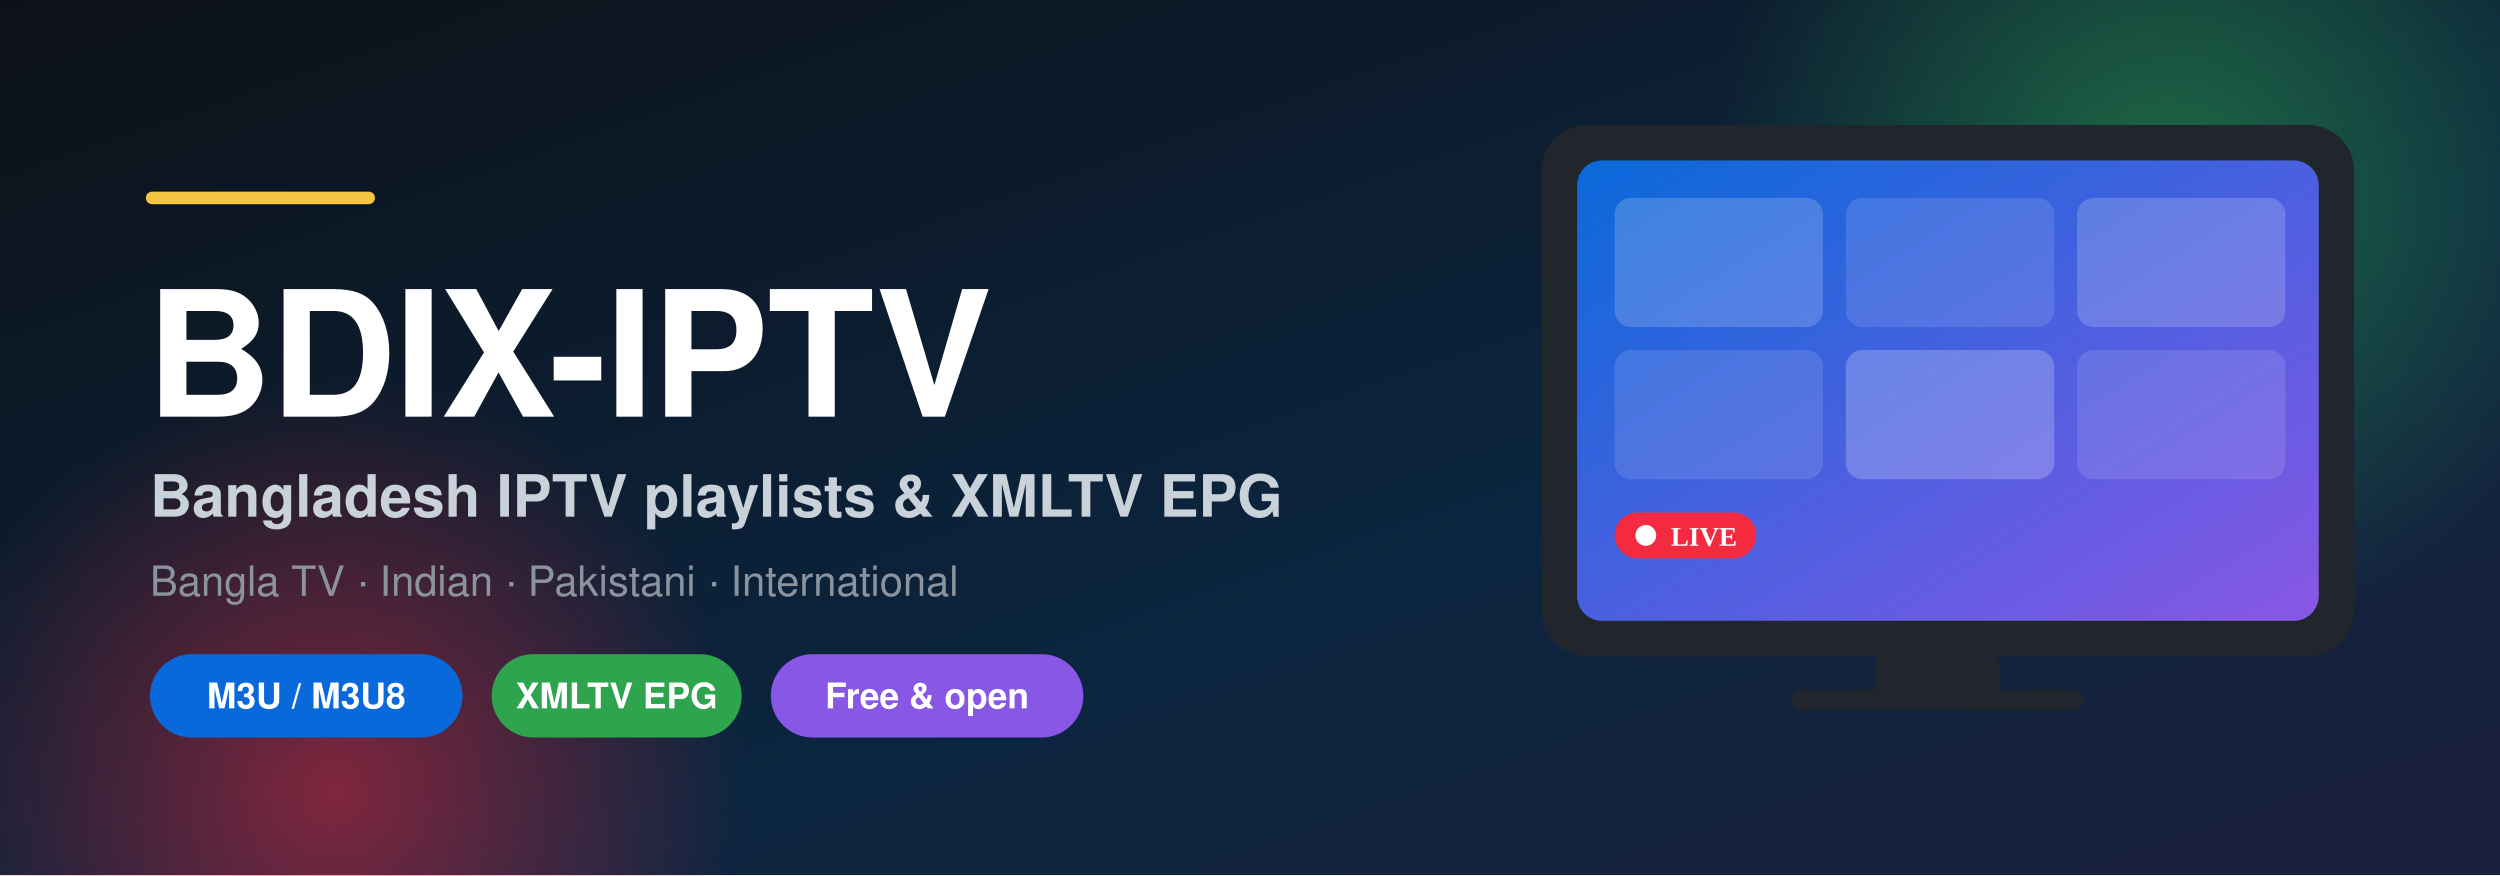
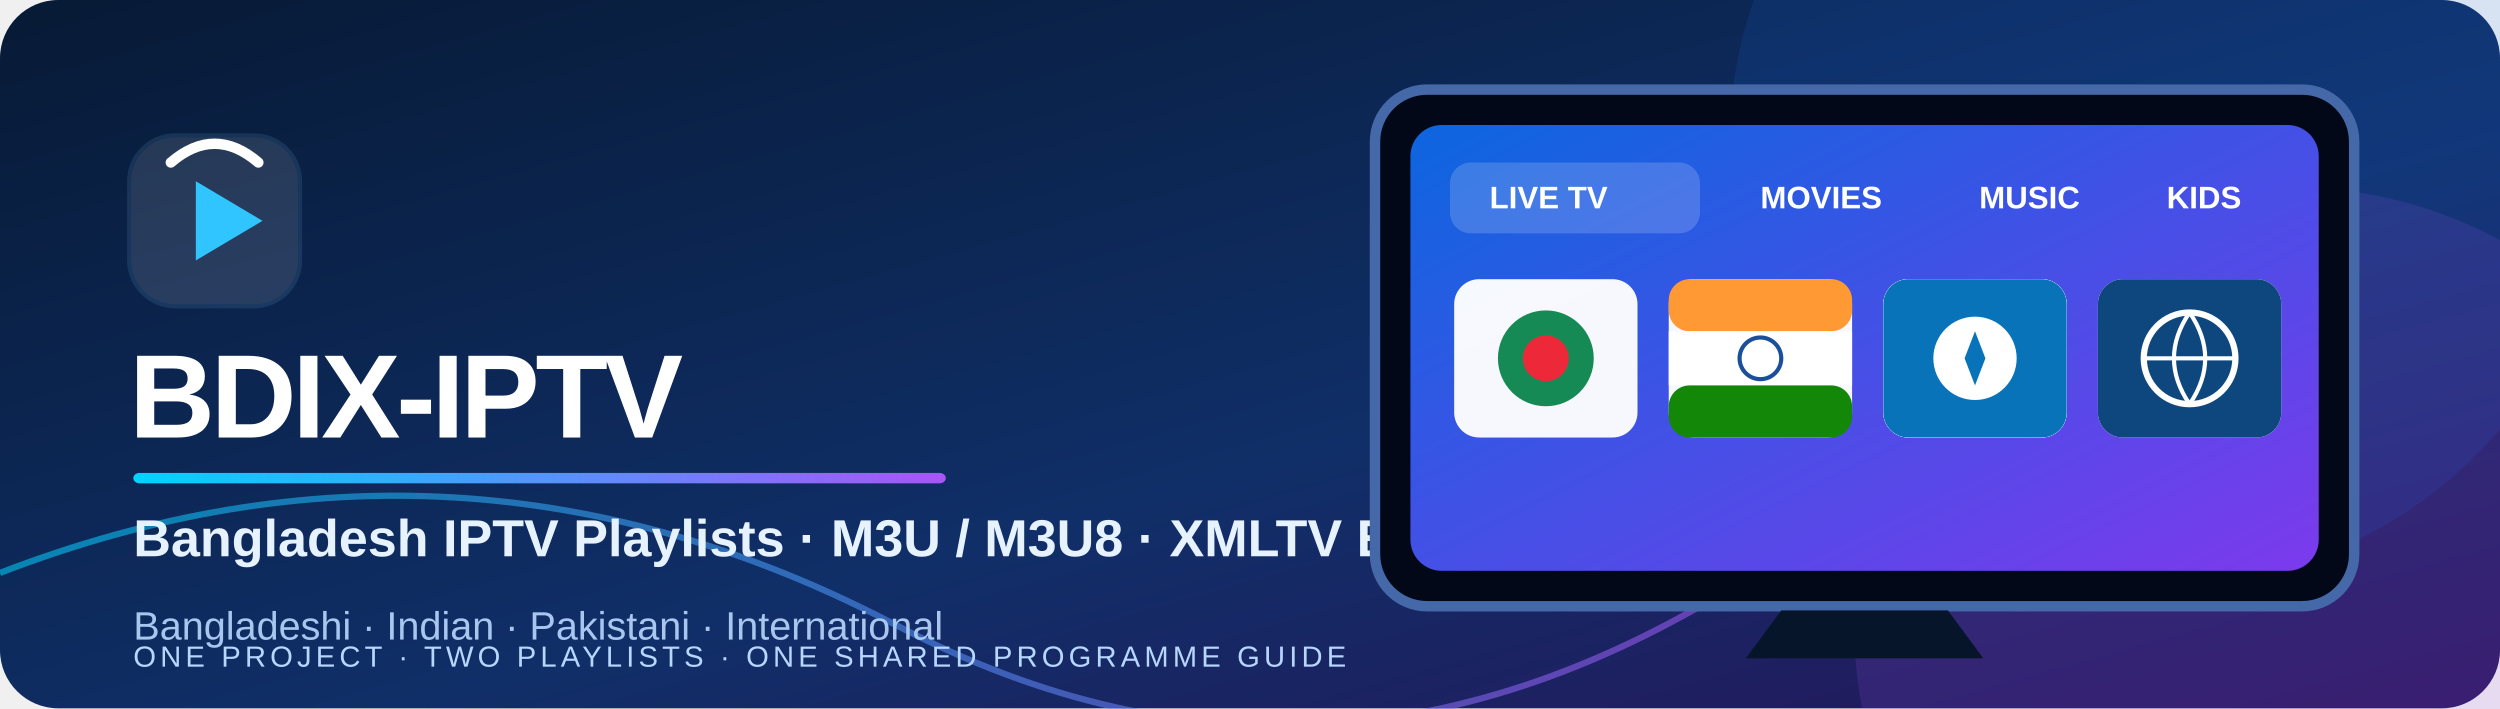
- <svg xmlns="http://www.w3.org/2000/svg" viewBox="0 0 1200 420" role="img" aria-label="BDIX-IPTV: Bangladesh IPTV M3U8 playlists and XMLTV EPG">
+ <svg xmlns="http://www.w3.org/2000/svg" width="1200" height="340" viewBox="0 0 1200 340" role="img" aria-labelledby="t d">
  <defs>
-     <linearGradient id="bg" x1="0" y1="0" x2="1" y2="1">
-       <stop offset="0" stop-color="#0d1117" />
-       <stop offset="0.6" stop-color="#0b2540" />
-       <stop offset="1" stop-color="#1b1f3b" />
+     <linearGradient id="bg" x2="1" y2="1">
+       <stop stop-color="#071a35" />
+       <stop offset=".58" stop-color="#102f68" />
+       <stop offset="1" stop-color="#28145b" />
    </linearGradient>
-     <linearGradient id="screen" x1="0" y1="0" x2="1" y2="1">
-       <stop offset="0" stop-color="#0969da" />
-       <stop offset="1" stop-color="#8957e5" />
+     <linearGradient id="glow">
+       <stop stop-color="#00d4ff" />
+       <stop offset="1" stop-color="#a855f7" />
    </linearGradient>
-     <radialGradient id="glowG" cx="0.5" cy="0.5" r="0.5">
-       <stop offset="0" stop-color="#2ea44f" stop-opacity="0.55" />
-       <stop offset="1" stop-color="#2ea44f" stop-opacity="0" />
-     </radialGradient>
-     <radialGradient id="glowR" cx="0.5" cy="0.5" r="0.5">
-       <stop offset="0" stop-color="#f42a41" stop-opacity="0.5" />
-       <stop offset="1" stop-color="#f42a41" stop-opacity="0" />
-     </radialGradient>
+     <linearGradient id="screen" x2="1" y2="1">
+       <stop stop-color="#0c66df" />
+       <stop offset="1" stop-color="#7c3aed" />
+     </linearGradient>
  </defs>
-   <rect width="1200" height="420" fill="url(#bg)" />
-   <circle cx="1040" cy="90" r="220" fill="url(#glowG)" />
-   <circle cx="160" cy="380" r="200" fill="url(#glowR)" />
-   <g font-family="Segoe UI, Helvetica, Arial, sans-serif">
-     <rect x="70" y="92" width="110" height="6" rx="3" fill="#f5c542" />
-     <text x="70" y="200" font-size="84" font-weight="800" fill="#ffffff" letter-spacing="-1">BDIX-IPTV</text>
-     <text x="72" y="248" font-size="28" font-weight="600" fill="#c9d1d9">Bangladesh IPTV playlists &amp; XMLTV EPG</text>
-     <text x="72" y="286" font-size="20" fill="#8b949e">Bangla TV · Indian · Pakistani · International</text>
-     <rect x="72" y="314" width="150" height="40" rx="20" fill="#0969da" />
-     <text x="147" y="340" text-anchor="middle" font-size="17" font-weight="700" fill="#ffffff">M3U / M3U8</text>
-     <rect x="236" y="314" width="120" height="40" rx="20" fill="#2ea44f" />
-     <text x="296" y="340" text-anchor="middle" font-size="17" font-weight="700" fill="#ffffff">XMLTV EPG</text>
-     <rect x="370" y="314" width="150" height="40" rx="20" fill="#8957e5" />
-     <text x="445" y="340" text-anchor="middle" font-size="17" font-weight="700" fill="#ffffff">Free &amp; open</text>
+   <rect width="1200" height="340" rx="28" fill="url(#bg)" />
+   <circle cx="1040" cy="70" r="210" fill="#1677ff" opacity=".12" />
+   <circle cx="1100" cy="300" r="210" fill="#a855f7" opacity=".14" />
+   <path d="M0 275 Q220 190 430 300 T850 270" fill="none" stroke="url(#glow)" stroke-width="3" opacity=".55" />
+   <g transform="translate(62 65)">
+     <rect x="0" y="0" width="82" height="82" rx="22" fill="#fff" opacity=".12" stroke="#7dd3fc" stroke-width="2" />
+     <path d="M32 22 L64 41 L32 60Z" fill="#31c5ff" />
+     <path d="M20 13 Q41 -5 62 13" fill="none" stroke="#fff" stroke-width="5" stroke-linecap="round" />
+     <text x="0" y="145" fill="#fff" font-family="Arial,sans-serif" font-size="57" font-weight="800" letter-spacing="-2">BDIX-IPTV</text>
+     <rect x="2" y="162" width="390" height="5" rx="3" fill="url(#glow)" />
+     <text x="2" y="202" fill="#e7f2ff" font-family="Arial,sans-serif" font-size="25" font-weight="600">Bangladesh IPTV Playlists · M3U / M3U8 · XMLTV EPG</text>
+     <text x="2" y="242" fill="#a9c7ee" font-family="Arial,sans-serif" font-size="19">Bangladeshi · Indian · Pakistani · International</text>
  </g>
-   <g>
-     <rect x="740" y="60" width="390" height="255" rx="22" fill="#21262d" />
-     <rect x="757" y="77" width="356" height="221" rx="12" fill="url(#screen)" />
-     <rect x="775" y="95" width="100" height="62" rx="8" fill="#ffffff" fill-opacity="0.18" />
-     <rect x="886" y="95" width="100" height="62" rx="8" fill="#ffffff" fill-opacity="0.12" />
-     <rect x="997" y="95" width="100" height="62" rx="8" fill="#ffffff" fill-opacity="0.18" />
-     <rect x="775" y="168" width="100" height="62" rx="8" fill="#ffffff" fill-opacity="0.12" />
-     <rect x="886" y="168" width="100" height="62" rx="8" fill="#ffffff" fill-opacity="0.22" />
-     <rect x="997" y="168" width="100" height="62" rx="8" fill="#ffffff" fill-opacity="0.12" />
-     <circle cx="935" cy="200" r="0" fill="#ffffff" />
-     <rect x="775" y="246" width="68" height="22" rx="11" fill="#f42a41" />
-     <circle cx="790" cy="257" r="5" fill="#ffffff" />
-     <text x="802" y="262" font-size="13" font-weight="800" fill="#ffffff">LIVE</text>
-     <rect x="900" y="315" width="60" height="18" rx="4" fill="#21262d" />
-     <rect x="860" y="331" width="140" height="10" rx="5" fill="#21262d" />
+   <g transform="translate(660 43)">
+     <rect width="470" height="248" rx="25" fill="#020817" stroke="#4569a8" stroke-width="5" />
+     <rect x="17" y="17" width="436" height="214" rx="15" fill="url(#screen)" />
+     <g font-family="Arial,sans-serif" font-size="15" font-weight="700" fill="#fff">
+       <rect x="36" y="35" width="120" height="34" rx="10" fill="#ffffff" opacity=".17" />
+       <text x="55" y="57">LIVE TV</text>
+       <text x="185" y="57">MOVIES</text>
+       <text x="290" y="57">MUSIC</text>
+       <text x="380" y="57">KIDS</text>
+     </g>
+     <g transform="translate(38 91)">
+       <rect width="88" height="76" rx="12" fill="#fff" opacity=".96" />
+       <rect x="103" width="88" height="76" rx="12" fill="#fff" opacity=".96" />
+       <rect x="206" width="88" height="76" rx="12" fill="#fff" opacity=".96" />
+       <rect x="309" width="88" height="76" rx="12" fill="#fff" opacity=".96" />
+       <circle cx="44" cy="38" r="23" fill="#168a54" />
+       <circle cx="44" cy="38" r="11" fill="#ed2939" />
+       <rect x="103" y="0" width="88" height="25" rx="10" fill="#ff9933" />
+       <rect x="103" y="25" width="88" height="26" fill="#fff" />
+       <rect x="103" y="51" width="88" height="25" rx="10" fill="#138808" />
+       <circle cx="147" cy="38" r="10" fill="none" stroke="#1b4f9c" stroke-width="2" />
+       <rect x="206" width="88" height="76" rx="12" fill="#fff" />
+       <rect x="206" y="0" width="88" height="76" rx="12" fill="#fff" />
+       <rect x="206" width="88" height="76" rx="12" fill="#0873b9" />
+       <path d="M250 18a20 20 0 1 0 0 40a20 20 0 1 0 0-40" fill="#fff" />
+       <path d="M250 25l5 13-5 13-5-13z" fill="#0873b9" />
+       <rect x="309" width="88" height="76" rx="12" fill="#0e477e" />
+       <circle cx="353" cy="38" r="22" fill="none" stroke="#fff" stroke-width="3" />
+       <path d="M331 38h44M353 16q-15 22 0 44M353 16q15 22 0 44" fill="none" stroke="#fff" stroke-width="2" />
+     </g>
+     <path d="M195 250h80l17 23H178z" fill="#07152b" />
+     <path d="M0 305h470" stroke="#54cfff" stroke-width="3" opacity=".7" />
  </g>
+   <text x="64" y="320" fill="#b8d7ff" font-family="Arial,sans-serif" font-size="14" letter-spacing="2">ONE PROJECT · TWO PLAYLISTS · ONE SHARED PROGRAMME GUIDE</text>
</svg>
